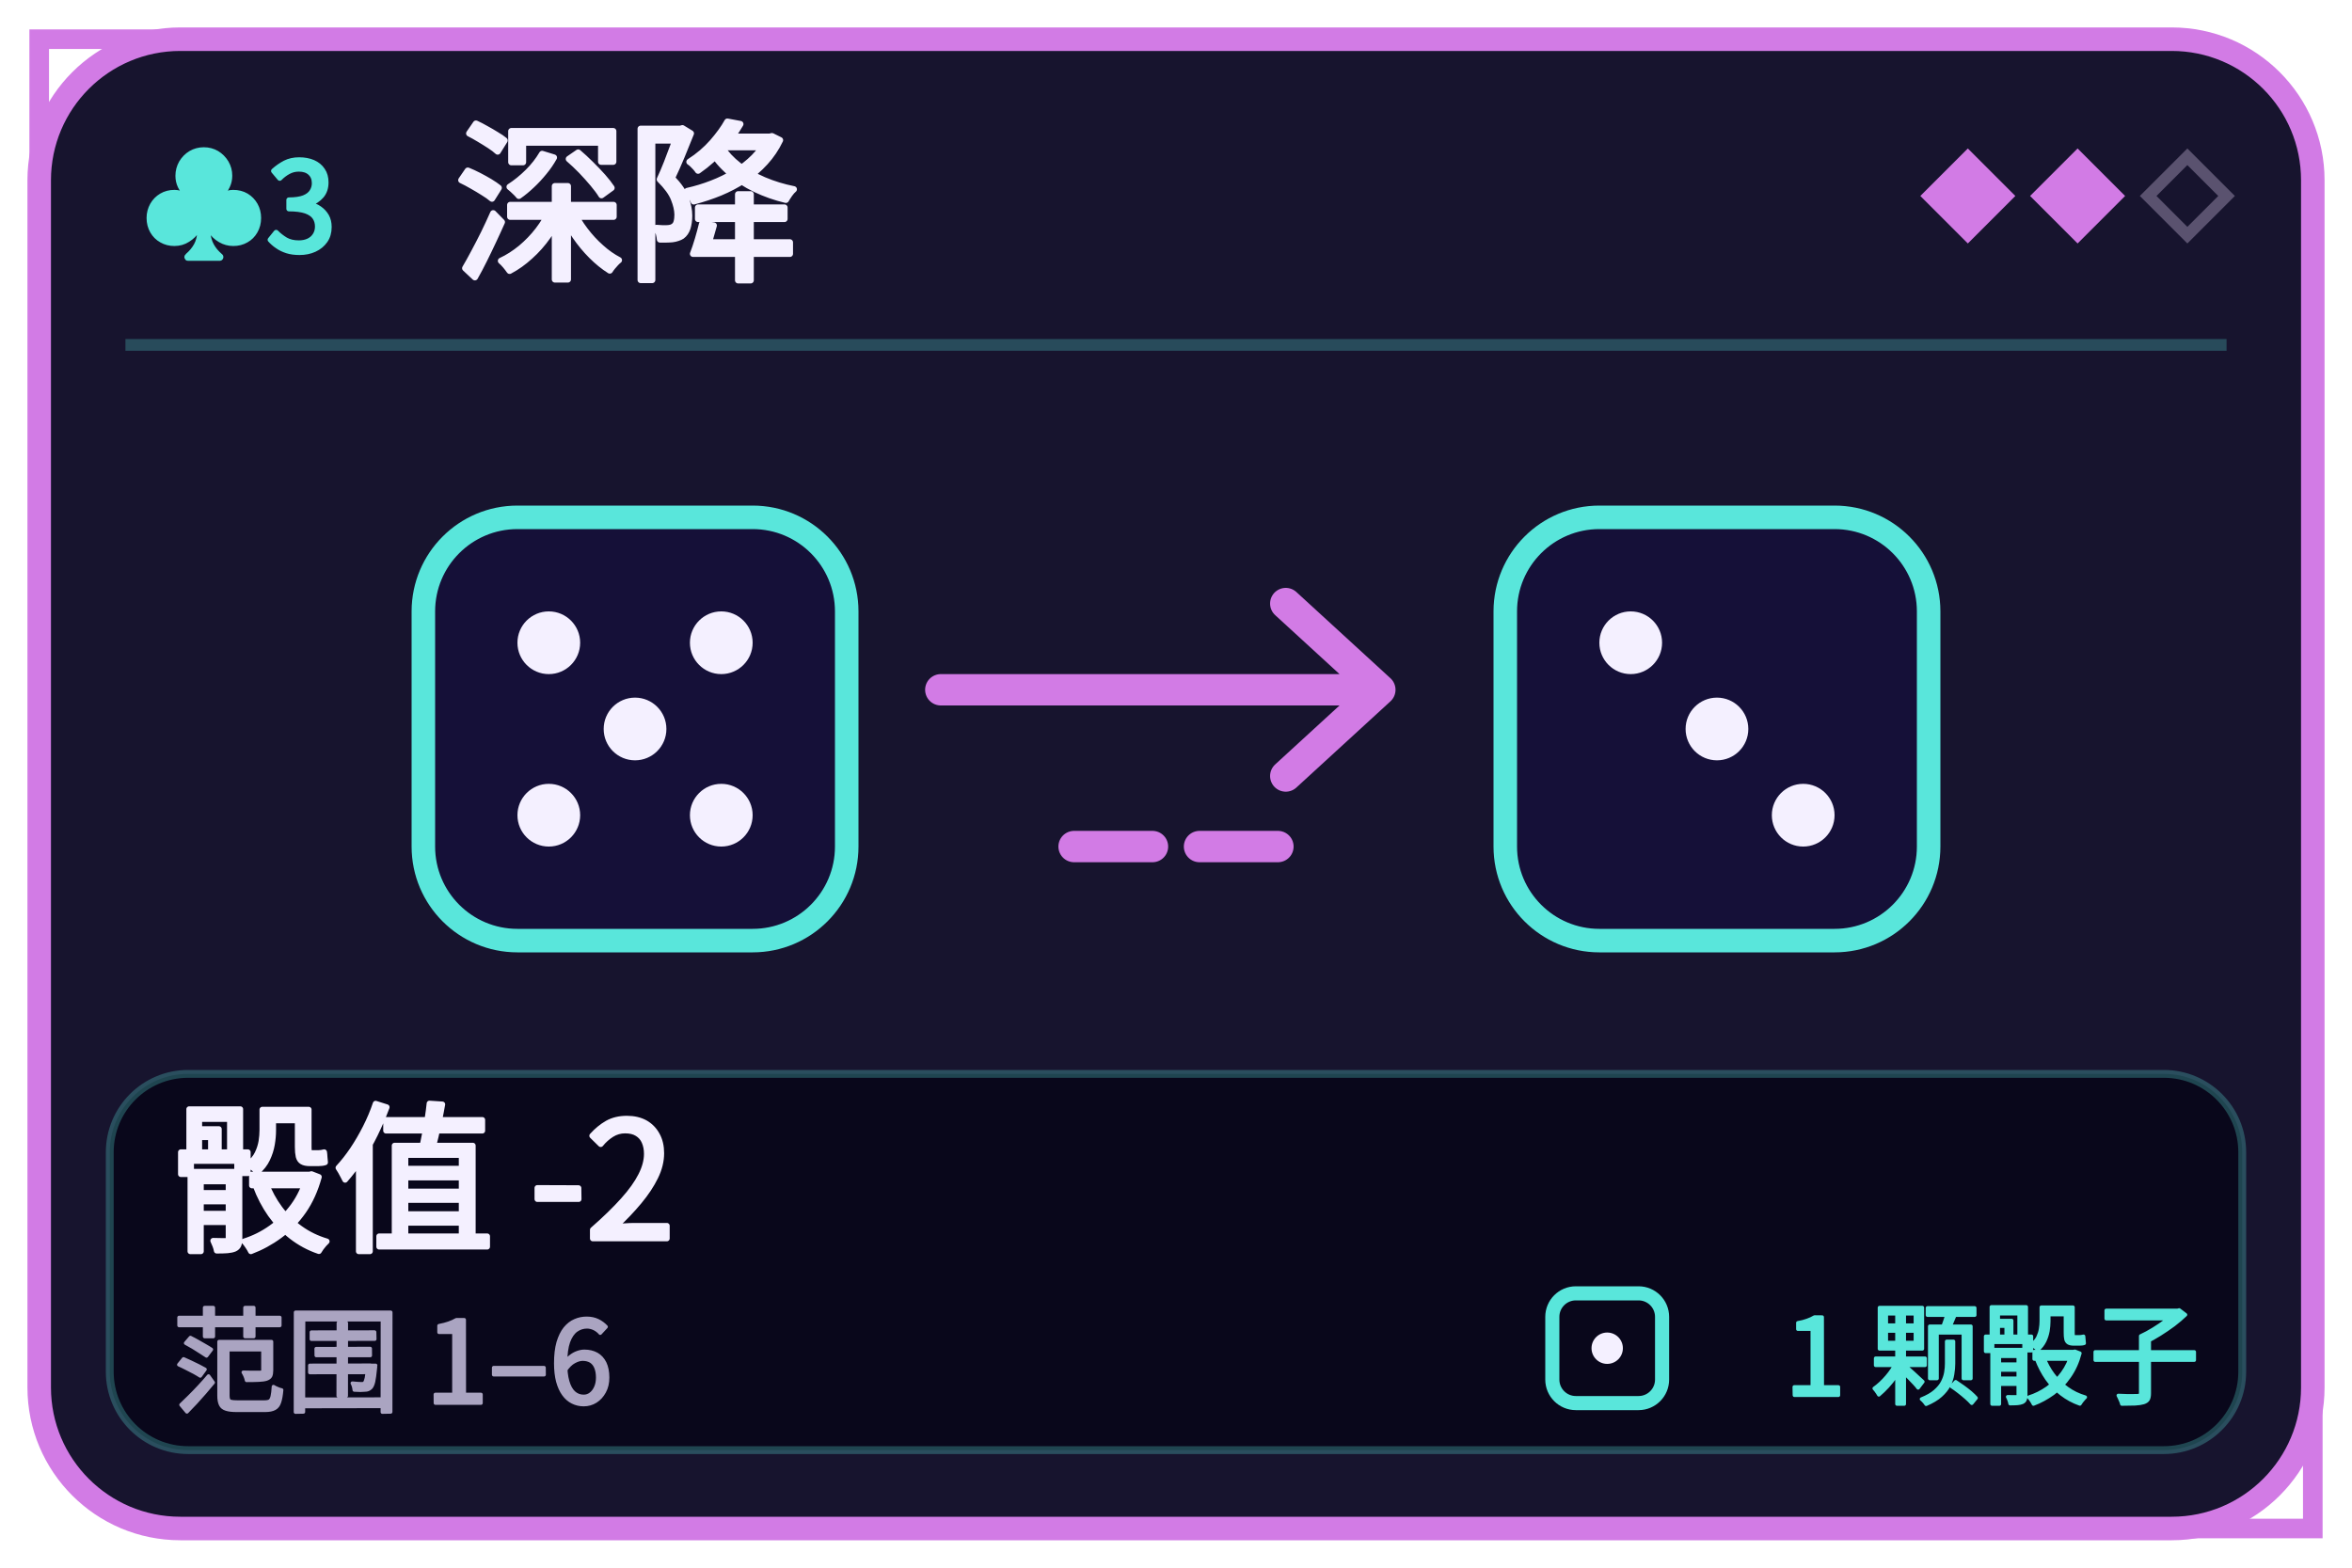
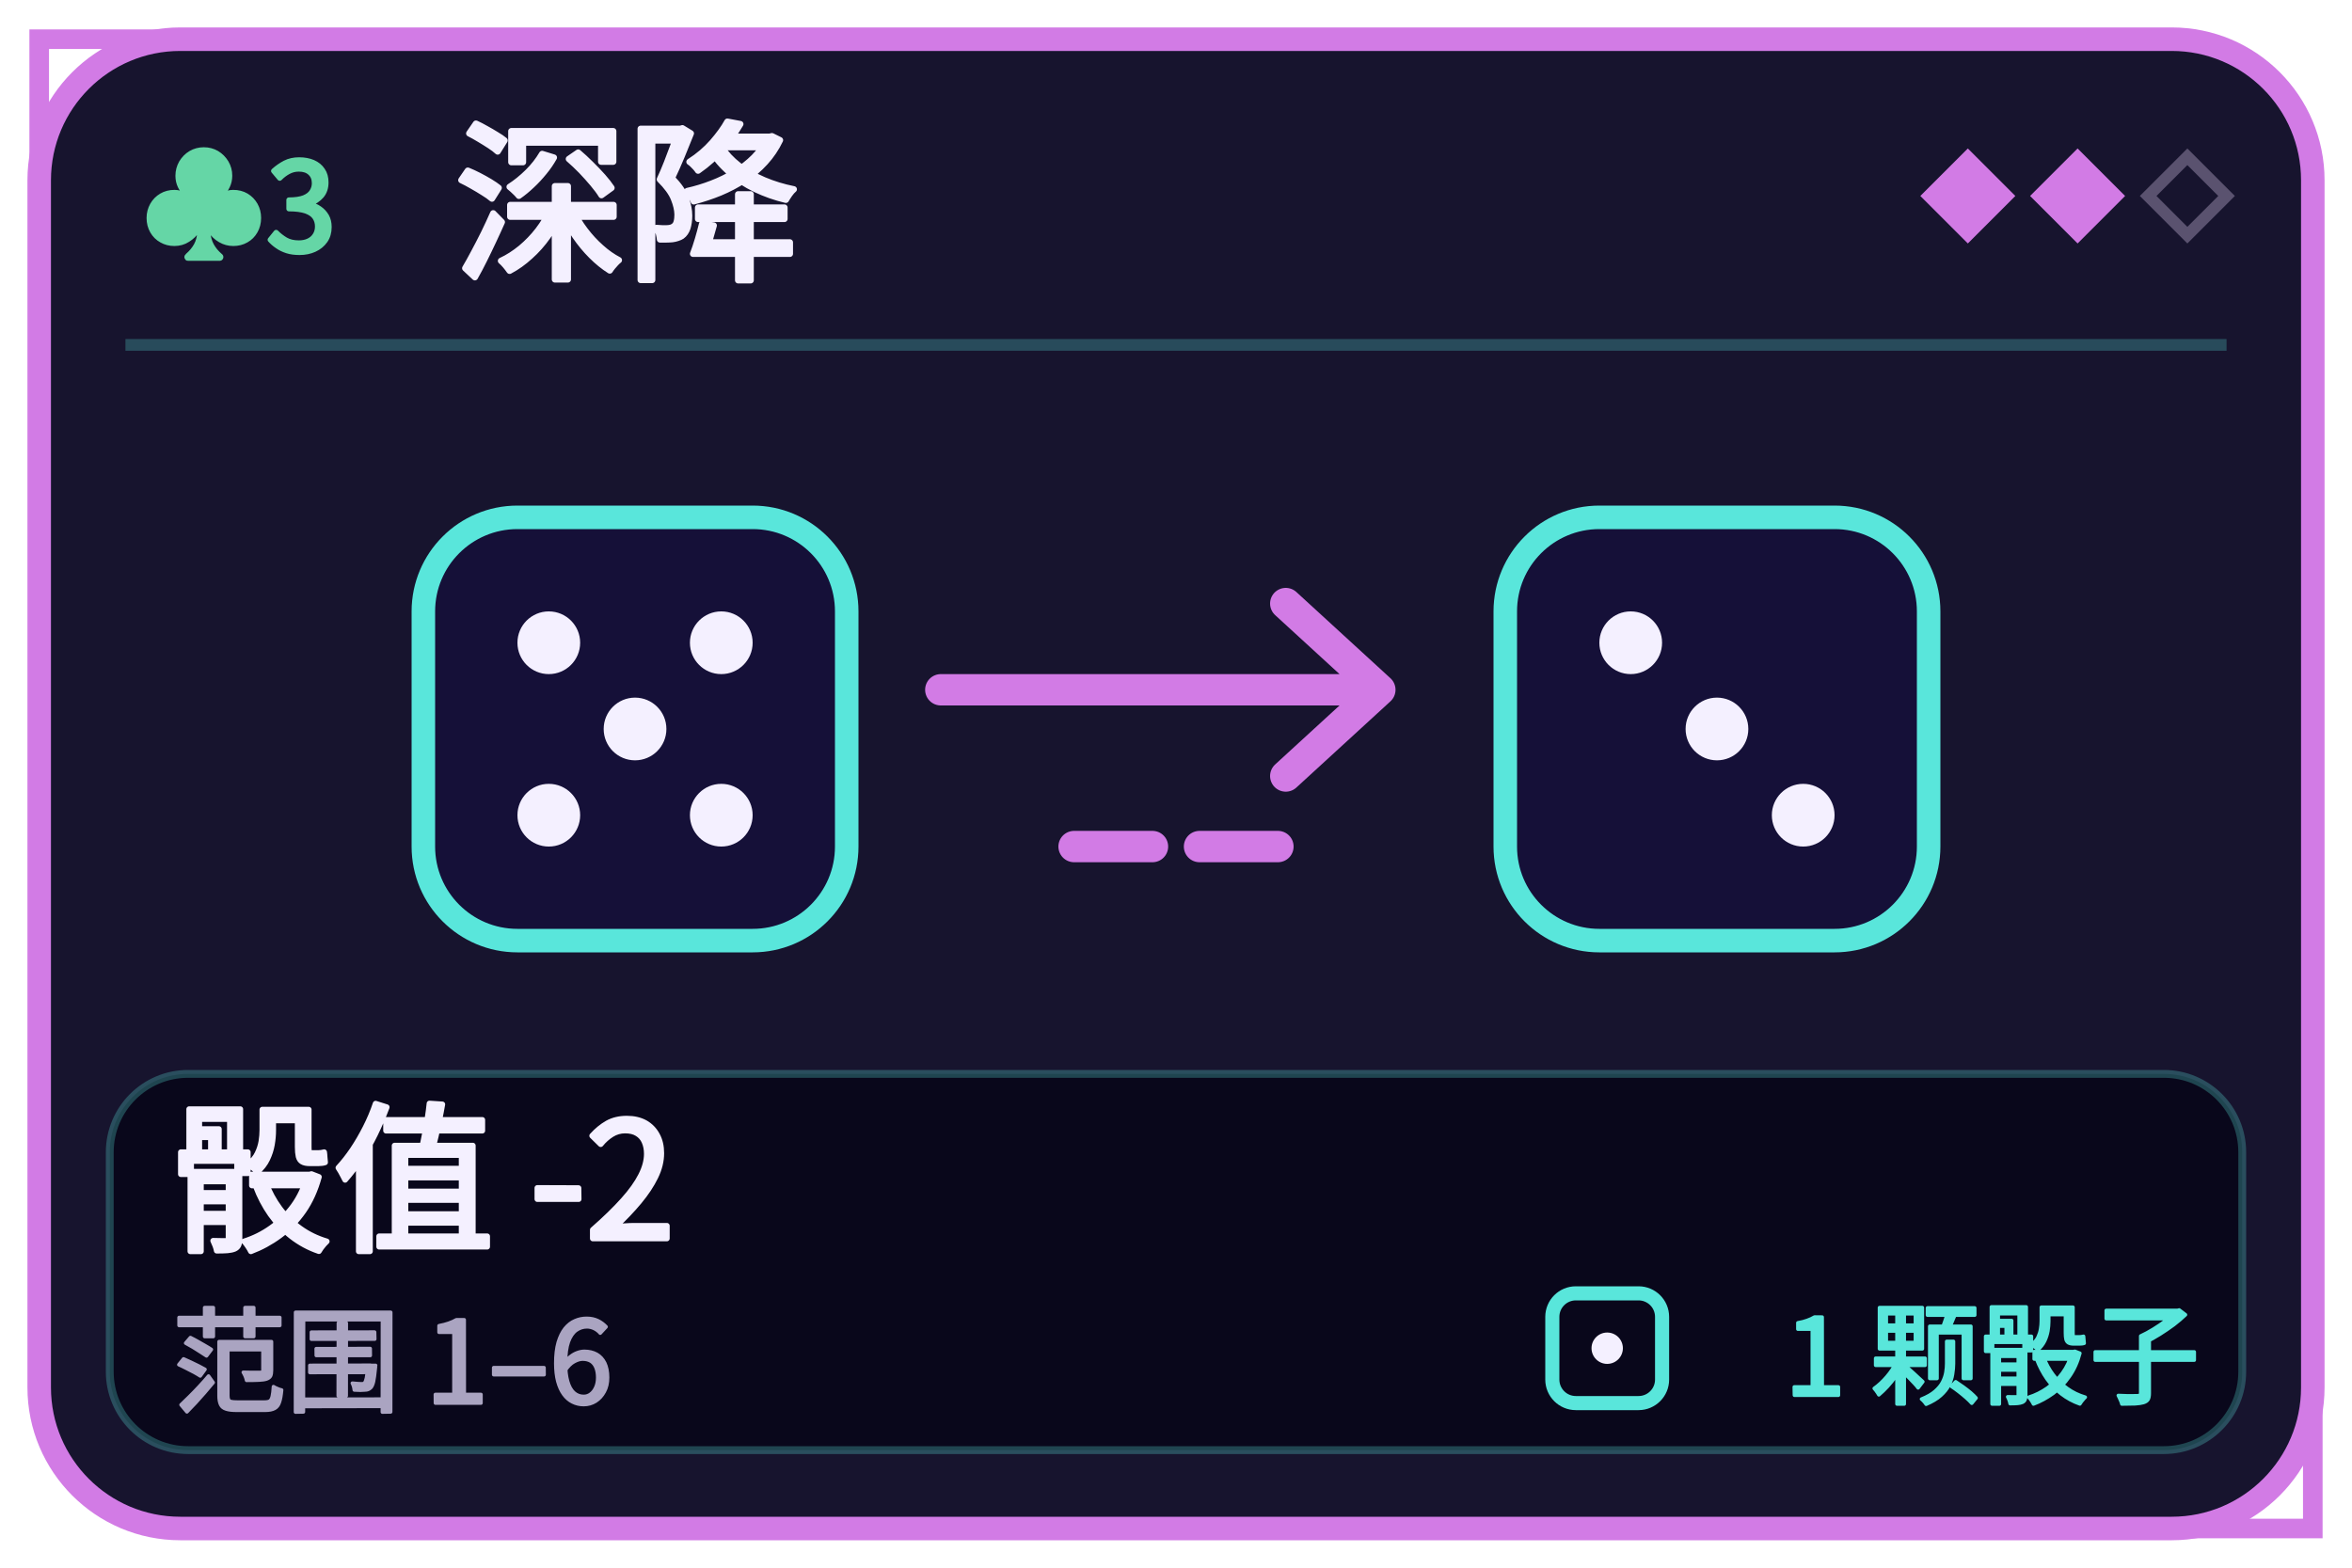
<svg xmlns="http://www.w3.org/2000/svg" width="300" height="200" viewBox="0 0 300 200" fill="none" data-card-id="starter_nudge_down_2" data-card-face="complete-v1">
  <rect x="5" y="5" width="290" height="190" rx="18" fill="#0E0B26" fill-opacity=".96" stroke="#D27BE5" stroke-width="3" />
  <path d="M5 38V5h33M262 195h33v-33" stroke="#D27BE5" stroke-width="2.5" stroke-linecap="round" />
  <path d="M16 44h268" stroke="#59E6DB" stroke-opacity=".26" stroke-width="1.5" />
  <rect x="14" y="137" width="272" height="48" rx="10" fill="#080619" fill-opacity=".92" stroke="#59E6DB" stroke-opacity=".28" />
  <g id="card-identity" data-copy="♣3" data-font-size="16">
-     <path d="M25.17 29.39 C24.87 29.85 24.46 30.25 23.95 30.57 C23.44 30.9 22.87 31.06 22.24 31.06 C21.64 31.06 21.1 30.92 20.61 30.64 C20.12 30.37 19.73 29.98 19.45 29.49 C19.17 29 19.02 28.44 19.02 27.81 C19.02 27.2 19.17 26.65 19.45 26.15 C19.73 25.66 20.11 25.27 20.6 24.98 C21.09 24.69 21.64 24.55 22.26 24.55 C22.5 24.55 22.75 24.58 22.99 24.66 C23.24 24.73 23.45 24.82 23.63 24.91 C23.63 24.91 23.65 24.92 23.68 24.92 C23.71 24.93 23.73 24.91 23.74 24.88 C23.77 24.84 23.76 24.81 23.74 24.78 C23.71 24.75 23.7 24.74 23.7 24.74 C23.42 24.47 23.18 24.14 22.99 23.75 C22.8 23.35 22.7 22.91 22.7 22.43 C22.7 21.83 22.85 21.27 23.14 20.76 C23.44 20.26 23.83 19.85 24.34 19.55 C24.84 19.26 25.39 19.11 26 19.11 C26.61 19.11 27.16 19.26 27.66 19.55 C28.15 19.85 28.55 20.25 28.85 20.75 C29.15 21.26 29.3 21.81 29.3 22.42 C29.3 22.9 29.2 23.34 29.01 23.74 C28.82 24.14 28.58 24.47 28.3 24.74 C28.3 24.74 28.29 24.75 28.26 24.78 C28.24 24.81 28.23 24.84 28.26 24.88 C28.28 24.91 28.3 24.93 28.33 24.92 C28.35 24.92 28.37 24.91 28.37 24.91 C28.55 24.82 28.77 24.73 29.02 24.66 C29.27 24.58 29.5 24.55 29.73 24.55 C30.37 24.55 30.93 24.69 31.42 24.98 C31.9 25.27 32.28 25.66 32.56 26.15 C32.84 26.65 32.98 27.2 32.98 27.81 C32.98 28.44 32.83 29 32.55 29.49 C32.27 29.98 31.89 30.37 31.4 30.64 C30.91 30.92 30.37 31.06 29.76 31.06 C29.16 31.06 28.61 30.91 28.1 30.61 C27.58 30.31 27.16 29.91 26.83 29.39 C26.76 29.28 26.71 29.19 26.7 29.13 C26.68 29.07 26.64 29.04 26.58 29.04 C26.52 29.04 26.49 29.09 26.49 29.17 C26.48 29.26 26.48 29.31 26.48 29.33 C26.53 30.16 26.7 30.83 26.98 31.32 C27.25 31.82 27.62 32.25 28.06 32.63 C28.16 32.7 28.19 32.77 28.16 32.84 C28.13 32.91 28.1 32.95 28.06 32.95 L23.95 32.95 C23.91 32.95 23.87 32.91 23.85 32.84 C23.82 32.77 23.85 32.7 23.94 32.63 C24.38 32.25 24.75 31.82 25.03 31.32 C25.31 30.83 25.48 30.16 25.52 29.33 C25.52 29.31 25.52 29.26 25.51 29.17 C25.51 29.09 25.48 29.04 25.42 29.04 C25.36 29.04 25.32 29.07 25.3 29.13 C25.29 29.19 25.24 29.28 25.17 29.39 Z M38.21 32.21 C37.6 32.21 37.06 32.14 36.6 31.99 C36.14 31.84 35.73 31.64 35.38 31.39 C35.02 31.15 34.72 30.88 34.46 30.59 L35.22 29.65 C35.56 30 35.96 30.31 36.42 30.59 C36.89 30.86 37.45 30.99 38.11 30.99 C38.58 30.99 38.99 30.91 39.35 30.74 C39.71 30.57 39.99 30.33 40.19 30.01 C40.39 29.7 40.5 29.33 40.5 28.9 C40.5 28.44 40.38 28.04 40.15 27.71 C39.92 27.37 39.54 27.11 39.01 26.92 C38.47 26.74 37.75 26.64 36.85 26.64 L36.85 25.51 C37.66 25.51 38.3 25.41 38.77 25.23 C39.24 25.04 39.58 24.78 39.78 24.46 C39.99 24.13 40.1 23.77 40.1 23.38 C40.1 22.82 39.92 22.38 39.57 22.06 C39.22 21.73 38.73 21.57 38.11 21.57 C37.64 21.57 37.2 21.68 36.79 21.9 C36.38 22.12 36.01 22.4 35.68 22.74 L34.9 21.81 C35.34 21.41 35.83 21.07 36.36 20.79 C36.89 20.52 37.49 20.39 38.16 20.39 C38.82 20.39 39.41 20.5 39.93 20.72 C40.45 20.95 40.85 21.27 41.14 21.71 C41.44 22.14 41.58 22.66 41.58 23.27 C41.58 23.96 41.39 24.53 41.01 24.98 C40.62 25.43 40.12 25.76 39.5 25.99 L39.5 26.05 C39.96 26.17 40.38 26.35 40.75 26.61 C41.13 26.87 41.42 27.19 41.65 27.58 C41.87 27.97 41.98 28.43 41.98 28.96 C41.98 29.65 41.81 30.23 41.47 30.71 C41.13 31.19 40.68 31.56 40.11 31.82 C39.55 32.08 38.91 32.21 38.21 32.21 Z" fill="#59E6DB" stroke="#59E6DB" stroke-width="0.65" stroke-linejoin="round" />
+     <path d="M25.17 29.39 C24.87 29.85 24.46 30.25 23.95 30.57 C23.44 30.9 22.87 31.06 22.24 31.06 C21.64 31.06 21.1 30.92 20.61 30.64 C20.12 30.37 19.73 29.98 19.45 29.49 C19.17 29 19.02 28.44 19.02 27.81 C19.02 27.2 19.17 26.65 19.45 26.15 C19.73 25.66 20.11 25.27 20.6 24.98 C21.09 24.69 21.64 24.55 22.26 24.55 C22.5 24.55 22.75 24.58 22.99 24.66 C23.24 24.73 23.45 24.82 23.63 24.91 C23.63 24.91 23.65 24.92 23.68 24.92 C23.71 24.93 23.73 24.91 23.74 24.88 C23.77 24.84 23.76 24.81 23.74 24.78 C23.71 24.75 23.7 24.74 23.7 24.74 C23.42 24.47 23.18 24.14 22.99 23.75 C22.8 23.35 22.7 22.91 22.7 22.43 C22.7 21.83 22.85 21.27 23.14 20.76 C23.44 20.26 23.83 19.85 24.34 19.55 C24.84 19.26 25.39 19.11 26 19.11 C26.61 19.11 27.16 19.26 27.66 19.55 C28.15 19.85 28.55 20.25 28.85 20.75 C29.15 21.26 29.3 21.81 29.3 22.42 C29.3 22.9 29.2 23.34 29.01 23.74 C28.82 24.14 28.58 24.47 28.3 24.74 C28.3 24.74 28.29 24.75 28.26 24.78 C28.24 24.81 28.23 24.84 28.26 24.88 C28.28 24.91 28.3 24.93 28.33 24.92 C28.35 24.92 28.37 24.91 28.37 24.91 C28.55 24.82 28.77 24.73 29.02 24.66 C29.27 24.58 29.5 24.55 29.73 24.55 C30.37 24.55 30.93 24.69 31.42 24.98 C31.9 25.27 32.28 25.66 32.56 26.15 C32.84 26.65 32.98 27.2 32.98 27.81 C32.98 28.44 32.83 29 32.55 29.49 C32.27 29.98 31.89 30.37 31.4 30.64 C30.91 30.92 30.37 31.06 29.76 31.06 C29.16 31.06 28.61 30.91 28.1 30.61 C27.58 30.31 27.16 29.91 26.83 29.39 C26.76 29.28 26.71 29.19 26.7 29.13 C26.68 29.07 26.64 29.04 26.58 29.04 C26.52 29.04 26.49 29.09 26.49 29.17 C26.48 29.26 26.48 29.31 26.48 29.33 C26.53 30.16 26.7 30.83 26.98 31.32 C27.25 31.82 27.62 32.25 28.06 32.63 C28.16 32.7 28.19 32.77 28.16 32.84 C28.13 32.91 28.1 32.95 28.06 32.95 L23.95 32.95 C23.91 32.95 23.87 32.91 23.85 32.84 C23.82 32.77 23.85 32.7 23.94 32.63 C24.38 32.25 24.75 31.82 25.03 31.32 C25.31 30.83 25.48 30.16 25.52 29.33 C25.52 29.31 25.52 29.26 25.51 29.17 C25.51 29.09 25.48 29.04 25.42 29.04 C25.36 29.04 25.32 29.07 25.3 29.13 C25.29 29.19 25.24 29.28 25.17 29.39 Z M38.21 32.21 C37.6 32.21 37.06 32.14 36.6 31.99 C36.14 31.84 35.73 31.64 35.38 31.39 C35.02 31.15 34.72 30.88 34.46 30.59 L35.22 29.65 C35.56 30 35.96 30.31 36.42 30.59 C36.89 30.86 37.45 30.99 38.11 30.99 C38.58 30.99 38.99 30.91 39.35 30.74 C39.71 30.57 39.99 30.33 40.19 30.01 C40.39 29.7 40.5 29.33 40.5 28.9 C40.5 28.44 40.38 28.04 40.15 27.71 C39.92 27.37 39.54 27.11 39.01 26.92 C38.47 26.74 37.75 26.64 36.85 26.64 L36.85 25.51 C37.66 25.51 38.3 25.41 38.77 25.23 C39.24 25.04 39.58 24.78 39.78 24.46 C39.99 24.13 40.1 23.77 40.1 23.38 C40.1 22.82 39.92 22.38 39.57 22.06 C39.22 21.73 38.73 21.57 38.11 21.57 C37.64 21.57 37.2 21.68 36.79 21.9 C36.38 22.12 36.01 22.4 35.68 22.74 L34.9 21.81 C35.34 21.41 35.83 21.07 36.36 20.79 C36.89 20.52 37.49 20.39 38.16 20.39 C38.82 20.39 39.41 20.5 39.93 20.72 C40.45 20.95 40.85 21.27 41.14 21.71 C41.44 22.14 41.58 22.66 41.58 23.27 C41.58 23.96 41.39 24.53 41.01 24.98 C40.62 25.43 40.12 25.76 39.5 25.99 L39.5 26.05 C39.96 26.17 40.38 26.35 40.75 26.61 C41.13 26.87 41.42 27.19 41.65 27.58 C41.87 27.97 41.98 28.43 41.98 28.96 C41.98 29.65 41.81 30.23 41.47 30.71 C41.13 31.19 40.68 31.56 40.11 31.82 C39.55 32.08 38.91 32.21 38.21 32.21 Z" fill="#65D6A6" stroke="#65D6A6" stroke-width="0.65" stroke-linejoin="round" />
  </g>
  <g id="card-name" data-copy="深降" data-font-size="22">
    <path d="M65.08 26.15 L78.26 26.15 L78.26 27.65 L65.08 27.65 Z M65.22 16.73 L78.22 16.73 L78.22 20.63 L76.68 20.63 L76.68 18.19 L66.71 18.19 L66.71 20.69 L65.22 20.69 Z M70.78 23.75 L72.43 23.75 L72.43 35.65 L70.78 35.65 Z M73.09 26.85 C73.49 27.72 73.99 28.56 74.61 29.37 C75.23 30.19 75.91 30.93 76.66 31.59 C77.4 32.26 78.17 32.79 78.94 33.19 C78.81 33.29 78.67 33.42 78.53 33.57 C78.38 33.73 78.24 33.89 78.11 34.05 C77.98 34.21 77.87 34.36 77.78 34.51 C76.99 34.01 76.21 33.38 75.46 32.63 C74.7 31.87 74.01 31.04 73.38 30.12 C72.75 29.2 72.21 28.27 71.77 27.32 Z M70.23 26.7 L71.53 27.14 C71.09 28.2 70.54 29.2 69.87 30.14 C69.2 31.09 68.45 31.94 67.61 32.69 C66.78 33.45 65.91 34.07 65 34.55 C64.86 34.35 64.69 34.12 64.48 33.87 C64.27 33.62 64.07 33.42 63.9 33.28 C64.79 32.87 65.64 32.32 66.46 31.65 C67.27 30.97 68.01 30.21 68.66 29.36 C69.31 28.51 69.84 27.62 70.23 26.7 Z M69.15 19.64 L70.65 20.1 C70.3 20.73 69.88 21.35 69.38 21.95 C68.89 22.55 68.38 23.11 67.83 23.62 C67.29 24.13 66.74 24.59 66.18 24.98 C66.11 24.88 66 24.76 65.85 24.61 C65.71 24.46 65.56 24.32 65.4 24.18 C65.25 24.04 65.11 23.93 65 23.84 C65.8 23.33 66.58 22.7 67.33 21.96 C68.08 21.22 68.68 20.44 69.15 19.64 Z M72.56 20.28 L73.75 19.46 C74.27 19.9 74.8 20.39 75.35 20.94 C75.9 21.48 76.41 22.01 76.88 22.54 C77.35 23.07 77.72 23.55 78 23.97 L76.72 24.9 C76.46 24.47 76.1 23.99 75.64 23.44 C75.19 22.9 74.69 22.35 74.16 21.79 C73.62 21.24 73.09 20.73 72.56 20.28 Z M59.85 17.02 L60.71 15.77 C61.12 15.96 61.55 16.18 62 16.44 C62.46 16.69 62.9 16.95 63.32 17.21 C63.75 17.46 64.09 17.7 64.36 17.92 L63.48 19.33 C63.23 19.09 62.89 18.84 62.48 18.57 C62.06 18.3 61.62 18.02 61.16 17.75 C60.69 17.47 60.26 17.22 59.85 17.02 Z M58.84 22.98 L59.67 21.77 C60.11 21.95 60.58 22.16 61.08 22.42 C61.58 22.68 62.05 22.94 62.5 23.21 C62.95 23.48 63.32 23.74 63.61 23.97 L62.75 25.34 C62.47 25.1 62.11 24.84 61.66 24.57 C61.22 24.29 60.74 24 60.24 23.72 C59.75 23.43 59.28 23.19 58.84 22.98 Z M59.34 34.22 C59.68 33.65 60.05 32.98 60.46 32.21 C60.87 31.44 61.3 30.62 61.73 29.75 C62.16 28.87 62.55 28.03 62.91 27.21 L64.01 28.33 C63.67 29.09 63.31 29.89 62.92 30.71 C62.53 31.54 62.14 32.36 61.74 33.16 C61.34 33.96 60.96 34.69 60.57 35.37 Z M91.95 17.44 L98.11 17.44 L98.11 18.78 L91.95 18.78 Z M89.11 30.92 L100.75 30.92 L100.75 32.38 L89.11 32.38 Z M97.86 17.44 L98.19 17.44 L98.46 17.37 L99.49 17.88 C98.99 18.92 98.36 19.86 97.59 20.7 C96.82 21.55 95.95 22.29 94.97 22.93 C94 23.56 92.96 24.11 91.86 24.57 C90.76 25.02 89.64 25.39 88.49 25.69 C88.45 25.56 88.38 25.41 88.28 25.25 C88.19 25.09 88.08 24.92 87.97 24.76 C87.86 24.6 87.76 24.47 87.66 24.37 C88.73 24.13 89.78 23.81 90.81 23.41 C91.85 23.01 92.82 22.53 93.74 21.97 C94.66 21.41 95.47 20.77 96.18 20.06 C96.89 19.34 97.45 18.55 97.86 17.7 Z M91.99 18.71 C92.55 19.59 93.3 20.4 94.23 21.12 C95.17 21.85 96.24 22.47 97.43 22.98 C98.63 23.49 99.9 23.88 101.25 24.15 C101.08 24.29 100.89 24.5 100.7 24.77 C100.51 25.05 100.36 25.28 100.24 25.49 C98.88 25.17 97.58 24.71 96.36 24.13 C95.13 23.54 94.04 22.83 93.07 21.99 C92.1 21.16 91.3 20.22 90.67 19.18 Z M94.15 24.79 L95.75 24.79 L95.75 35.76 L94.15 35.76 Z M92.78 15.52 L94.43 15.83 C93.83 16.86 93.09 17.89 92.21 18.92 C91.33 19.96 90.27 20.91 89.04 21.77 C88.95 21.64 88.85 21.5 88.72 21.36 C88.6 21.23 88.47 21.09 88.33 20.96 C88.19 20.83 88.06 20.72 87.94 20.65 C89.09 19.92 90.06 19.08 90.88 18.15 C91.69 17.22 92.33 16.34 92.78 15.52 Z M81.72 16.43 L86.82 16.43 L86.82 17.92 L83.19 17.92 L83.19 35.72 L81.72 35.72 Z M86.51 16.43 L86.8 16.43 L87.04 16.36 L88.12 17.02 C87.77 17.91 87.38 18.87 86.96 19.88 C86.54 20.89 86.12 21.84 85.7 22.72 C86.59 23.64 87.18 24.5 87.47 25.29 C87.75 26.08 87.9 26.82 87.9 27.51 C87.9 28.11 87.82 28.64 87.68 29.09 C87.53 29.53 87.3 29.87 86.97 30.11 C86.81 30.21 86.63 30.3 86.42 30.36 C86.22 30.43 86 30.48 85.76 30.51 C85.53 30.53 85.27 30.55 84.99 30.55 C84.72 30.55 84.44 30.55 84.18 30.55 C84.17 30.34 84.12 30.1 84.05 29.81 C83.97 29.53 83.87 29.28 83.74 29.08 C84.02 29.1 84.28 29.12 84.52 29.13 C84.76 29.14 84.97 29.13 85.15 29.12 C85.49 29.1 85.73 29.03 85.9 28.9 C86.1 28.78 86.24 28.58 86.31 28.31 C86.39 28.03 86.42 27.71 86.42 27.36 C86.41 26.76 86.25 26.08 85.95 25.34 C85.65 24.59 85.05 23.77 84.16 22.89 C84.47 22.23 84.77 21.53 85.06 20.79 C85.35 20.05 85.62 19.34 85.87 18.65 C86.12 17.96 86.34 17.36 86.51 16.87 Z M89.55 28.57 L91.04 28.77 C90.88 29.37 90.7 30 90.5 30.66 C90.31 31.32 90.13 31.89 89.97 32.38 L88.4 32.38 C88.61 31.85 88.81 31.24 89.02 30.54 C89.23 29.84 89.4 29.19 89.55 28.57 Z M89.04 26.48 L100.06 26.48 L100.06 27.93 L89.04 27.93 Z" fill="#F4F0FF" stroke="#F4F0FF" stroke-width="0.8" stroke-linejoin="round" />
  </g>
  <g id="rarity-track">
    <path d="M251 20l5 5-5 5-5-5z" fill="#D27BE5" stroke="#D27BE5" stroke-width="1.5" />
    <path d="M265 20l5 5-5 5-5-5z" fill="#D27BE5" stroke="#D27BE5" stroke-width="1.5" />
    <path d="M279 20l5 5-5 5-5-5z" fill="none" stroke="#5A526F" stroke-width="1.5" />
  </g>
  <g id="effect-artwork">
    <rect x="54" y="66" width="54" height="54" rx="12" fill="#151038" stroke="#59E6DB" stroke-width="3" stroke-linecap="round" stroke-linejoin="round" />
    <circle cx="70" cy="82" r="4" fill="#F4F0FF" />
    <circle cx="92" cy="82" r="4" fill="#F4F0FF" />
    <circle cx="81" cy="93" r="4" fill="#F4F0FF" />
    <circle cx="70" cy="104" r="4" fill="#F4F0FF" />
    <circle cx="92" cy="104" r="4" fill="#F4F0FF" />
    <rect x="192" y="66" width="54" height="54" rx="12" fill="#151038" stroke="#59E6DB" stroke-width="3" stroke-linecap="round" stroke-linejoin="round" />
    <circle cx="208" cy="82" r="4" fill="#F4F0FF" />
    <circle cx="219" cy="93" r="4" fill="#F4F0FF" />
    <circle cx="230" cy="104" r="4" fill="#F4F0FF" />
    <path d="M120 88h56m-12-11 12 11-12 11" stroke="#D27BE5" stroke-width="4" stroke-linecap="round" stroke-linejoin="round" />
    <path d="M137 108h10M153 108h10" stroke="#D27BE5" stroke-width="4" stroke-linecap="round" stroke-linejoin="round" />
  </g>
  <g id="effect-summary" data-copy="骰值 -2" data-font-size="20.5">
    <path d="M24.99 152.18 L29.77 152.18 L29.77 153.29 L24.99 153.29 Z M24.99 154.83 L29.67 154.83 L29.67 155.93 L24.99 155.93 Z M24.28 149.48 L29.81 149.48 L29.81 150.73 L25.63 150.73 L25.63 159.64 L24.28 159.64 Z M29.15 149.48 L30.55 149.48 L30.55 158.02 C30.55 158.38 30.5 158.66 30.42 158.85 C30.33 159.05 30.17 159.21 29.93 159.32 C29.69 159.42 29.38 159.49 29.02 159.52 C28.66 159.55 28.2 159.56 27.64 159.56 C27.61 159.37 27.55 159.15 27.46 158.92 C27.37 158.68 27.28 158.47 27.19 158.29 C27.57 158.3 27.92 158.31 28.23 158.31 C28.55 158.31 28.76 158.31 28.87 158.31 C29.06 158.31 29.15 158.22 29.15 158.02 Z M24.13 141.5 L30.65 141.5 L30.65 147.73 L29.32 147.73 L29.32 142.77 L25.42 142.77 L25.42 147.73 L24.13 147.73 Z M23.07 146.99 L31.61 146.99 L31.61 149.68 L30.24 149.68 L30.24 148.12 L24.38 148.12 L24.38 149.8 L23.07 149.8 Z M24.75 144.04 L27.92 144.04 L27.92 147.77 L26.9 147.77 L26.9 145.09 L24.75 145.09 Z M34.07 141.56 L38.71 141.56 L38.71 142.94 L34.07 142.94 Z M32.13 149.84 L39.67 149.84 L39.67 151.24 L32.13 151.24 Z M39.18 149.84 L39.49 149.84 L39.73 149.78 L40.68 150.15 C40.22 151.82 39.57 153.27 38.7 154.52 C37.83 155.76 36.82 156.8 35.67 157.64 C34.53 158.48 33.3 159.15 32 159.64 C31.92 159.47 31.8 159.25 31.62 158.99 C31.45 158.73 31.29 158.52 31.14 158.37 C32.36 157.99 33.51 157.42 34.59 156.65 C35.67 155.88 36.61 154.95 37.42 153.85 C38.22 152.75 38.81 151.5 39.18 150.09 Z M33.91 150.91 C34.35 152.09 34.94 153.17 35.67 154.16 C36.41 155.15 37.29 156.01 38.3 156.73 C39.31 157.46 40.44 158 41.68 158.37 C41.57 158.47 41.45 158.59 41.32 158.74 C41.19 158.89 41.07 159.04 40.96 159.19 C40.85 159.34 40.76 159.49 40.68 159.62 C39.4 159.19 38.25 158.56 37.21 157.76 C36.17 156.95 35.27 156 34.5 154.92 C33.74 153.83 33.11 152.63 32.62 151.32 Z M33.46 141.56 L34.85 141.56 L34.85 144.19 C34.85 144.76 34.8 145.36 34.69 146 C34.58 146.64 34.38 147.26 34.09 147.87 C33.81 148.47 33.38 149.02 32.8 149.52 C32.74 149.41 32.63 149.29 32.5 149.18 C32.36 149.06 32.22 148.95 32.07 148.83 C31.92 148.71 31.79 148.62 31.68 148.55 C32.21 148.13 32.6 147.66 32.84 147.16 C33.09 146.65 33.25 146.14 33.34 145.62 C33.42 145.1 33.46 144.62 33.46 144.17 Z M37.97 141.56 L39.38 141.56 L39.38 146.36 C39.38 146.63 39.4 146.82 39.42 146.93 C39.45 147.04 39.52 147.1 39.63 147.1 C39.7 147.1 39.79 147.1 39.92 147.1 C40.04 147.1 40.16 147.1 40.29 147.1 C40.41 147.1 40.5 147.1 40.57 147.1 C40.68 147.1 40.81 147.09 40.96 147.07 C41.11 147.05 41.24 147.02 41.35 146.99 C41.38 147.19 41.4 147.41 41.41 147.66 C41.43 147.91 41.45 148.12 41.47 148.29 C41.37 148.33 41.23 148.36 41.06 148.38 C40.9 148.4 40.74 148.41 40.59 148.41 C40.51 148.41 40.4 148.41 40.27 148.41 C40.13 148.41 39.99 148.41 39.86 148.41 C39.72 148.41 39.61 148.41 39.53 148.41 C39.09 148.41 38.76 148.34 38.53 148.2 C38.31 148.07 38.16 147.85 38.08 147.54 C38.01 147.23 37.97 146.82 37.97 146.32 Z M49.24 142.87 L61.52 142.87 L61.52 144.25 L49.24 144.25 Z M48.36 157.72 L62.14 157.72 L62.14 159.05 L48.36 159.05 Z M50.33 146.15 L60.31 146.15 L60.31 158.09 L58.88 158.09 L58.88 147.36 L51.72 147.36 L51.72 158.09 L50.33 158.09 Z M51.29 149.09 L59.21 149.09 L59.21 150.23 L51.29 150.23 Z M51.27 152 L59.51 152 L59.51 153.1 L51.27 153.1 Z M51.27 154.89 L59.25 154.89 L59.25 156.01 L51.27 156.01 Z M54.78 140.78 L56.42 140.89 C56.31 141.53 56.18 142.21 56.03 142.93 C55.88 143.64 55.73 144.33 55.58 144.98 C55.43 145.62 55.28 146.19 55.13 146.67 L53.8 146.52 C53.92 146.03 54.04 145.44 54.17 144.76 C54.3 144.08 54.42 143.39 54.53 142.69 C54.64 141.99 54.72 141.36 54.78 140.78 Z M47.91 140.8 L49.33 141.25 C48.9 142.4 48.41 143.54 47.86 144.67 C47.31 145.8 46.7 146.86 46.05 147.86 C45.39 148.85 44.71 149.74 44.02 150.52 C43.96 150.4 43.88 150.24 43.78 150.05 C43.68 149.86 43.57 149.66 43.46 149.46 C43.35 149.27 43.25 149.11 43.16 148.98 C43.78 148.31 44.39 147.54 44.98 146.67 C45.57 145.79 46.11 144.86 46.62 143.86 C47.13 142.86 47.56 141.84 47.91 140.8 Z M45.76 146.17 L47.17 144.72 L47.19 144.74 L47.19 159.64 L45.76 159.64 Z M68.54 152.98 L68.54 151.55 L73.79 151.57 L73.81 152.98 Z M75.61 158 L75.61 156.9 C77.19 155.52 78.48 154.26 79.5 153.12 C80.52 151.99 81.27 150.93 81.76 149.96 C82.26 148.98 82.5 148.06 82.5 147.2 C82.5 146.63 82.4 146.11 82.2 145.66 C82.01 145.21 81.7 144.86 81.29 144.61 C80.88 144.35 80.36 144.23 79.73 144.23 C79.12 144.23 78.55 144.39 78.02 144.72 C77.5 145.05 77.03 145.46 76.62 145.97 L75.53 144.9 C76.13 144.23 76.78 143.7 77.48 143.3 C78.18 142.91 79 142.71 79.96 142.71 C80.86 142.71 81.64 142.89 82.29 143.25 C82.94 143.62 83.44 144.13 83.8 144.79 C84.17 145.45 84.35 146.23 84.35 147.12 C84.35 148.12 84.1 149.13 83.6 150.15 C83.1 151.18 82.41 152.22 81.53 153.28 C80.65 154.34 79.62 155.42 78.44 156.53 C78.84 156.5 79.25 156.47 79.68 156.43 C80.11 156.4 80.52 156.38 80.9 156.38 L85.06 156.38 L85.06 158 Z" fill="#F4F0FF" stroke="#F4F0FF" stroke-width="0.72" stroke-linejoin="round" />
  </g>
  <g id="effect-detail" data-copy="范围 1–6" data-font-size="14.5">
    <path d="M28.55 171.16 L34.09 171.16 L34.09 172.19 L28.55 172.19 Z M23.09 179.22 C23.4 178.93 23.75 178.58 24.16 178.18 C24.57 177.78 24.98 177.35 25.4 176.9 C25.82 176.45 26.22 176 26.6 175.55 L27.19 176.38 C26.85 176.78 26.49 177.21 26.12 177.65 C25.74 178.09 25.36 178.52 24.97 178.94 C24.57 179.36 24.2 179.75 23.84 180.12 Z M23.68 171.35 L24.29 170.64 C24.58 170.78 24.89 170.95 25.23 171.14 C25.56 171.32 25.88 171.51 26.19 171.69 C26.5 171.87 26.76 172.02 26.96 172.16 L26.34 172.98 C26.13 172.84 25.88 172.67 25.57 172.48 C25.27 172.28 24.95 172.09 24.62 171.88 C24.28 171.68 23.97 171.5 23.68 171.35 Z M22.81 174.1 L23.41 173.36 C23.7 173.49 24.01 173.63 24.36 173.79 C24.7 173.95 25.03 174.11 25.35 174.27 C25.67 174.43 25.93 174.57 26.15 174.7 L25.54 175.54 C25.33 175.4 25.08 175.25 24.77 175.08 C24.46 174.91 24.13 174.74 23.78 174.57 C23.44 174.39 23.11 174.24 22.81 174.1 Z M33.54 171.16 L34.63 171.16 L34.63 174.83 C34.63 175.13 34.59 175.36 34.51 175.54 C34.42 175.71 34.25 175.84 33.99 175.93 C33.75 176.01 33.42 176.05 33.01 176.07 C32.59 176.09 32.07 176.1 31.45 176.1 C31.42 175.95 31.37 175.77 31.29 175.58 C31.21 175.39 31.12 175.22 31.03 175.07 C31.38 175.08 31.7 175.09 32 175.09 C32.29 175.1 32.55 175.1 32.77 175.09 C32.98 175.09 33.13 175.09 33.21 175.09 C33.34 175.08 33.43 175.05 33.48 175.01 C33.52 174.98 33.54 174.91 33.54 174.83 Z M27.94 171.16 L29.06 171.16 L29.06 178.06 C29.06 178.28 29.09 178.45 29.15 178.57 C29.21 178.7 29.32 178.78 29.49 178.81 C29.66 178.85 29.91 178.87 30.24 178.87 C30.33 178.87 30.5 178.87 30.73 178.87 C30.96 178.87 31.22 178.87 31.52 178.87 C31.81 178.87 32.11 178.87 32.4 178.87 C32.7 178.87 32.97 178.87 33.22 178.87 C33.46 178.87 33.64 178.87 33.76 178.87 C34.06 178.87 34.28 178.82 34.42 178.73 C34.56 178.63 34.66 178.44 34.73 178.15 C34.8 177.86 34.85 177.44 34.88 176.9 C35.01 176.99 35.18 177.07 35.38 177.15 C35.57 177.24 35.76 177.3 35.92 177.33 C35.86 178 35.77 178.52 35.64 178.89 C35.52 179.27 35.31 179.53 35.03 179.68 C34.74 179.84 34.34 179.92 33.82 179.92 C33.73 179.92 33.57 179.92 33.32 179.92 C33.08 179.92 32.8 179.92 32.48 179.92 C32.16 179.92 31.84 179.92 31.52 179.92 C31.2 179.92 30.91 179.92 30.67 179.92 C30.43 179.92 30.27 179.92 30.19 179.92 C29.62 179.92 29.17 179.87 28.84 179.76 C28.52 179.66 28.28 179.48 28.15 179.21 C28.01 178.93 27.94 178.55 27.94 178.06 Z M22.84 168.08 L35.69 168.08 L35.69 169.1 L22.84 169.1 Z M26.1 166.82 L27.21 166.82 L27.21 170.51 L26.1 170.51 Z M31.25 166.82 L32.37 166.82 L32.37 170.51 L31.25 170.51 Z M39.52 174.19 L47.26 174.17 L47.26 175.09 L39.52 175.1 Z M40.33 172.06 L47.22 172.04 L47.23 172.93 L40.34 172.93 Z M43.16 168.78 L44.17 168.78 L44.16 178.07 L43.14 178.07 Z M39.72 169.95 L47.78 169.94 L47.8 170.84 L39.72 170.85 Z M46.94 174.19 L47.91 174.19 C47.91 174.18 47.91 174.22 47.9 174.32 C47.9 174.42 47.89 174.5 47.87 174.58 C47.8 175.32 47.72 175.88 47.64 176.26 C47.55 176.64 47.43 176.9 47.29 177.04 C47.18 177.14 47.07 177.21 46.96 177.26 C46.85 177.3 46.71 177.33 46.55 177.33 C46.41 177.34 46.22 177.35 45.97 177.36 C45.72 177.36 45.46 177.35 45.19 177.33 C45.18 177.2 45.15 177.05 45.11 176.89 C45.06 176.73 45.01 176.59 44.94 176.46 C45.21 176.49 45.45 176.51 45.66 176.52 C45.86 176.52 46.02 176.53 46.11 176.54 C46.21 176.54 46.29 176.53 46.35 176.52 C46.42 176.5 46.47 176.47 46.5 176.42 C46.59 176.32 46.67 176.12 46.74 175.81 C46.8 175.49 46.87 174.99 46.94 174.3 Z M37.7 167.42 L49.84 167.42 L49.83 180.13 L48.77 180.15 L48.78 168.37 L38.72 168.37 L38.7 180.13 L37.69 180.15 Z M38.31 178.51 L49.33 178.49 L49.33 179.42 L38.33 179.44 Z M55.54 179 L55.53 177.9 L57.9 177.9 L57.9 169.97 L56 169.97 L56 169.13 C56.48 169.04 56.89 168.93 57.24 168.81 C57.6 168.68 57.92 168.54 58.21 168.37 L59.21 168.37 L59.22 177.9 L61.35 177.9 L61.35 179 Z M62.97 175.38 L62.97 174.48 L69.39 174.48 L69.4 175.38 Z M74.44 179.19 C73.94 179.19 73.47 179.08 73.03 178.86 C72.6 178.65 72.22 178.32 71.9 177.88 C71.58 177.44 71.33 176.89 71.15 176.23 C70.98 175.58 70.89 174.81 70.89 173.93 C70.89 172.89 70.99 172.01 71.2 171.27 C71.42 170.54 71.71 169.94 72.07 169.49 C72.44 169.04 72.86 168.7 73.34 168.5 C73.81 168.29 74.3 168.19 74.82 168.19 C75.37 168.19 75.84 168.29 76.25 168.49 C76.66 168.69 77.01 168.95 77.31 169.27 L76.56 170.08 C76.35 169.83 76.1 169.64 75.8 169.49 C75.5 169.35 75.19 169.27 74.87 169.27 C74.37 169.27 73.91 169.42 73.5 169.71 C73.08 170.01 72.75 170.5 72.5 171.17 C72.26 171.85 72.13 172.77 72.13 173.93 C72.13 174.84 72.22 175.6 72.4 176.23 C72.58 176.86 72.84 177.34 73.18 177.66 C73.53 177.98 73.95 178.15 74.44 178.15 C74.79 178.15 75.09 178.05 75.36 177.84 C75.62 177.64 75.84 177.36 76 176.99 C76.16 176.63 76.24 176.21 76.24 175.74 C76.24 175.26 76.17 174.84 76.03 174.49 C75.89 174.13 75.68 173.86 75.4 173.67 C75.11 173.49 74.76 173.39 74.32 173.39 C73.98 173.39 73.62 173.5 73.22 173.72 C72.82 173.93 72.45 174.31 72.09 174.84 L72.05 173.8 C72.27 173.51 72.51 173.26 72.79 173.05 C73.06 172.84 73.34 172.68 73.65 172.57 C73.95 172.46 74.25 172.4 74.54 172.4 C75.14 172.4 75.66 172.53 76.1 172.77 C76.54 173.02 76.88 173.39 77.13 173.88 C77.37 174.38 77.5 175 77.5 175.74 C77.5 176.43 77.36 177.03 77.08 177.54 C76.8 178.06 76.43 178.47 75.97 178.76 C75.51 179.05 75 179.19 74.44 179.19 Z" fill="#AAA4C1" stroke="#AAA4C1" stroke-width="0.45" stroke-linejoin="round" />
  </g>
  <g id="target-icon">
    <rect x="198" y="165" width="14" height="14" rx="3" fill="none" stroke="#59E6DB" stroke-width="1.8" stroke-linecap="round" stroke-linejoin="round" />
    <circle cx="205" cy="172" r="2" fill="#F4F0FF" />
  </g>
  <g id="target-copy" data-copy="1 颗骰子" data-font-size="14">
    <path d="M228.88 178 L228.86 176.94 L231.16 176.94 L231.16 169.57 L229.32 169.57 L229.32 168.76 C229.78 168.68 230.18 168.58 230.52 168.45 C230.86 168.33 231.17 168.19 231.45 168.02 L232.42 168.03 L232.43 176.94 L234.49 176.94 L234.49 178 Z M240.6 169.81 L240.6 171.27 L244.31 171.27 L244.31 169.81 Z M240.6 167.61 L240.6 169.06 L244.31 169.06 L244.31 167.61 Z M239.73 166.82 L245.2 166.82 L245.2 172.08 L239.73 172.08 Z M239.24 173.28 L245.55 173.28 L245.55 174.18 L239.24 174.18 Z M241.96 167.18 L242.89 167.18 L242.89 179.12 L241.96 179.12 Z M241.89 173.77 L242.66 174.11 C242.41 174.6 242.13 175.09 241.8 175.57 C241.48 176.04 241.13 176.48 240.76 176.88 C240.39 177.28 240.02 177.64 239.65 177.95 C239.61 177.87 239.56 177.79 239.49 177.69 C239.42 177.59 239.34 177.49 239.27 177.38 C239.19 177.27 239.12 177.19 239.06 177.13 C239.62 176.73 240.15 176.24 240.66 175.64 C241.17 175.05 241.58 174.43 241.89 173.77 Z M242.81 174.08 C242.93 174.17 243.11 174.31 243.34 174.52 C243.56 174.72 243.81 174.94 244.07 175.17 C244.33 175.41 244.57 175.62 244.78 175.83 C245 176.03 245.16 176.17 245.26 176.27 L244.66 177.06 C244.55 176.91 244.39 176.71 244.18 176.49 C243.97 176.27 243.74 176.03 243.5 175.78 C243.25 175.52 243.02 175.29 242.8 175.08 C242.58 174.87 242.4 174.71 242.26 174.59 Z M245.85 166.86 L251.88 166.86 L251.88 167.78 L245.85 167.78 Z M248.44 167.38 L249.45 167.53 C249.3 167.89 249.14 168.27 248.98 168.65 C248.83 169.03 248.67 169.36 248.52 169.63 L247.74 169.46 C247.86 169.17 247.99 168.83 248.12 168.43 C248.26 168.04 248.36 167.68 248.44 167.38 Z M246.14 169.2 L251.39 169.2 L251.39 175.86 L250.43 175.86 L250.43 170.04 L247.07 170.04 L247.07 175.86 L246.14 175.86 Z M248.3 171.13 L249.17 171.13 L249.17 173.96 C249.17 174.39 249.13 174.84 249.05 175.31 C248.98 175.78 248.83 176.25 248.59 176.71 C248.36 177.17 248.01 177.61 247.54 178.03 C247.08 178.45 246.45 178.82 245.68 179.15 C245.62 179.06 245.54 178.94 245.42 178.81 C245.3 178.67 245.19 178.57 245.09 178.49 C245.82 178.2 246.4 177.87 246.82 177.5 C247.25 177.12 247.57 176.74 247.78 176.33 C247.99 175.92 248.13 175.51 248.2 175.1 C248.27 174.69 248.3 174.31 248.3 173.94 Z M248.91 176.87 L249.45 176.28 C249.75 176.48 250.08 176.7 250.41 176.94 C250.75 177.18 251.06 177.43 251.35 177.67 C251.64 177.92 251.87 178.15 252.05 178.35 L251.5 179.02 C251.33 178.82 251.09 178.59 250.8 178.33 C250.51 178.07 250.2 177.82 249.87 177.56 C249.54 177.3 249.22 177.07 248.91 176.87 Z M254.58 174.03 L257.85 174.03 L257.85 174.78 L254.58 174.78 Z M254.58 175.83 L257.78 175.83 L257.78 176.59 L254.58 176.59 Z M254.09 172.18 L257.87 172.18 L257.87 173.03 L255.02 173.03 L255.02 179.12 L254.09 179.12 Z M257.43 172.18 L258.38 172.18 L258.38 178.02 C258.38 178.26 258.35 178.45 258.29 178.58 C258.23 178.72 258.12 178.82 257.96 178.9 C257.79 178.97 257.58 179.02 257.34 179.04 C257.09 179.06 256.77 179.07 256.39 179.07 C256.37 178.94 256.33 178.79 256.27 178.63 C256.21 178.46 256.15 178.32 256.08 178.2 C256.34 178.21 256.58 178.21 256.8 178.21 C257.01 178.21 257.16 178.21 257.23 178.21 C257.36 178.21 257.43 178.15 257.43 178.02 Z M254 166.73 L258.45 166.73 L258.45 170.99 L257.54 170.99 L257.54 167.6 L254.88 167.6 L254.88 170.99 L254 170.99 Z M253.27 170.48 L259.11 170.48 L259.11 172.32 L258.17 172.32 L258.17 171.25 L254.16 171.25 L254.16 172.4 L253.27 172.4 Z M254.42 168.47 L256.59 168.47 L256.59 171.02 L255.89 171.02 L255.89 169.18 L254.42 169.18 Z M260.79 166.77 L263.95 166.77 L263.95 167.71 L260.79 167.71 Z M259.46 172.43 L264.61 172.43 L264.61 173.38 L259.46 173.38 Z M264.27 172.43 L264.48 172.43 L264.65 172.39 L265.29 172.64 C264.99 173.78 264.54 174.77 263.94 175.62 C263.35 176.47 262.66 177.18 261.88 177.76 C261.09 178.33 260.26 178.79 259.37 179.12 C259.32 179 259.23 178.85 259.11 178.67 C259 178.5 258.89 178.36 258.78 178.25 C259.61 177.99 260.4 177.6 261.14 177.08 C261.87 176.56 262.52 175.92 263.07 175.17 C263.62 174.42 264.02 173.56 264.27 172.6 Z M260.67 173.16 C260.97 173.96 261.37 174.7 261.88 175.38 C262.38 176.05 262.98 176.64 263.67 177.13 C264.36 177.63 265.13 178 265.98 178.25 C265.91 178.32 265.82 178.4 265.74 178.51 C265.65 178.61 265.56 178.71 265.49 178.81 C265.42 178.92 265.35 179.01 265.29 179.11 C264.43 178.81 263.64 178.38 262.93 177.83 C262.22 177.28 261.6 176.64 261.08 175.9 C260.56 175.15 260.13 174.33 259.79 173.44 Z M260.37 166.77 L261.32 166.77 L261.32 168.57 C261.32 168.96 261.28 169.37 261.21 169.81 C261.13 170.24 261 170.66 260.8 171.08 C260.6 171.49 260.31 171.87 259.92 172.21 C259.87 172.13 259.8 172.05 259.71 171.98 C259.61 171.9 259.52 171.82 259.41 171.74 C259.31 171.66 259.22 171.59 259.15 171.55 C259.51 171.26 259.78 170.94 259.95 170.6 C260.11 170.25 260.23 169.9 260.28 169.55 C260.34 169.19 260.37 168.86 260.37 168.55 Z M263.45 166.77 L264.41 166.77 L264.41 170.05 C264.41 170.24 264.42 170.37 264.44 170.44 C264.46 170.52 264.51 170.55 264.58 170.55 C264.63 170.55 264.69 170.55 264.78 170.55 C264.86 170.55 264.94 170.55 265.03 170.55 C265.11 170.55 265.18 170.55 265.22 170.55 C265.3 170.55 265.39 170.55 265.49 170.53 C265.59 170.52 265.68 170.5 265.76 170.48 C265.77 170.61 265.79 170.77 265.8 170.94 C265.81 171.11 265.82 171.25 265.84 171.37 C265.77 171.39 265.67 171.42 265.56 171.43 C265.45 171.44 265.34 171.45 265.24 171.45 C265.18 171.45 265.11 171.45 265.01 171.45 C264.92 171.45 264.83 171.45 264.73 171.45 C264.64 171.45 264.57 171.45 264.51 171.45 C264.21 171.45 263.99 171.4 263.83 171.31 C263.68 171.22 263.57 171.07 263.52 170.86 C263.47 170.65 263.45 170.37 263.45 170.02 Z M267.25 172.47 L279.88 172.47 L279.88 173.52 L267.25 173.52 Z M268.65 167.18 L277.78 167.18 L277.78 168.23 L268.65 168.23 Z M277.45 167.18 L277.73 167.18 L277.96 167.12 L278.76 167.73 C278.32 168.16 277.82 168.58 277.26 169.01 C276.69 169.43 276.11 169.83 275.5 170.21 C274.89 170.59 274.31 170.92 273.74 171.2 C273.69 171.11 273.62 171.03 273.54 170.93 C273.46 170.84 273.37 170.75 273.29 170.66 C273.2 170.57 273.12 170.5 273.05 170.44 C273.57 170.2 274.12 169.91 274.68 169.56 C275.25 169.21 275.77 168.86 276.26 168.48 C276.75 168.11 277.15 167.76 277.45 167.43 Z M273.05 170.44 L274.14 170.44 L274.14 177.74 C274.14 178.09 274.09 178.36 273.99 178.53 C273.89 178.71 273.69 178.84 273.41 178.93 C273.15 179.01 272.79 179.06 272.34 179.09 C271.88 179.11 271.31 179.12 270.64 179.12 C270.62 179.02 270.59 178.9 270.53 178.77 C270.47 178.64 270.42 178.51 270.36 178.38 C270.31 178.25 270.25 178.13 270.19 178.03 C270.57 178.05 270.92 178.06 271.27 178.07 C271.61 178.07 271.9 178.07 272.15 178.07 C272.39 178.06 272.57 178.06 272.67 178.06 C272.81 178.05 272.91 178.02 272.97 177.97 C273.02 177.93 273.05 177.84 273.05 177.72 Z" fill="#59E6DB" stroke="#59E6DB" stroke-width="0.45" stroke-linejoin="round" />
  </g>
</svg>
